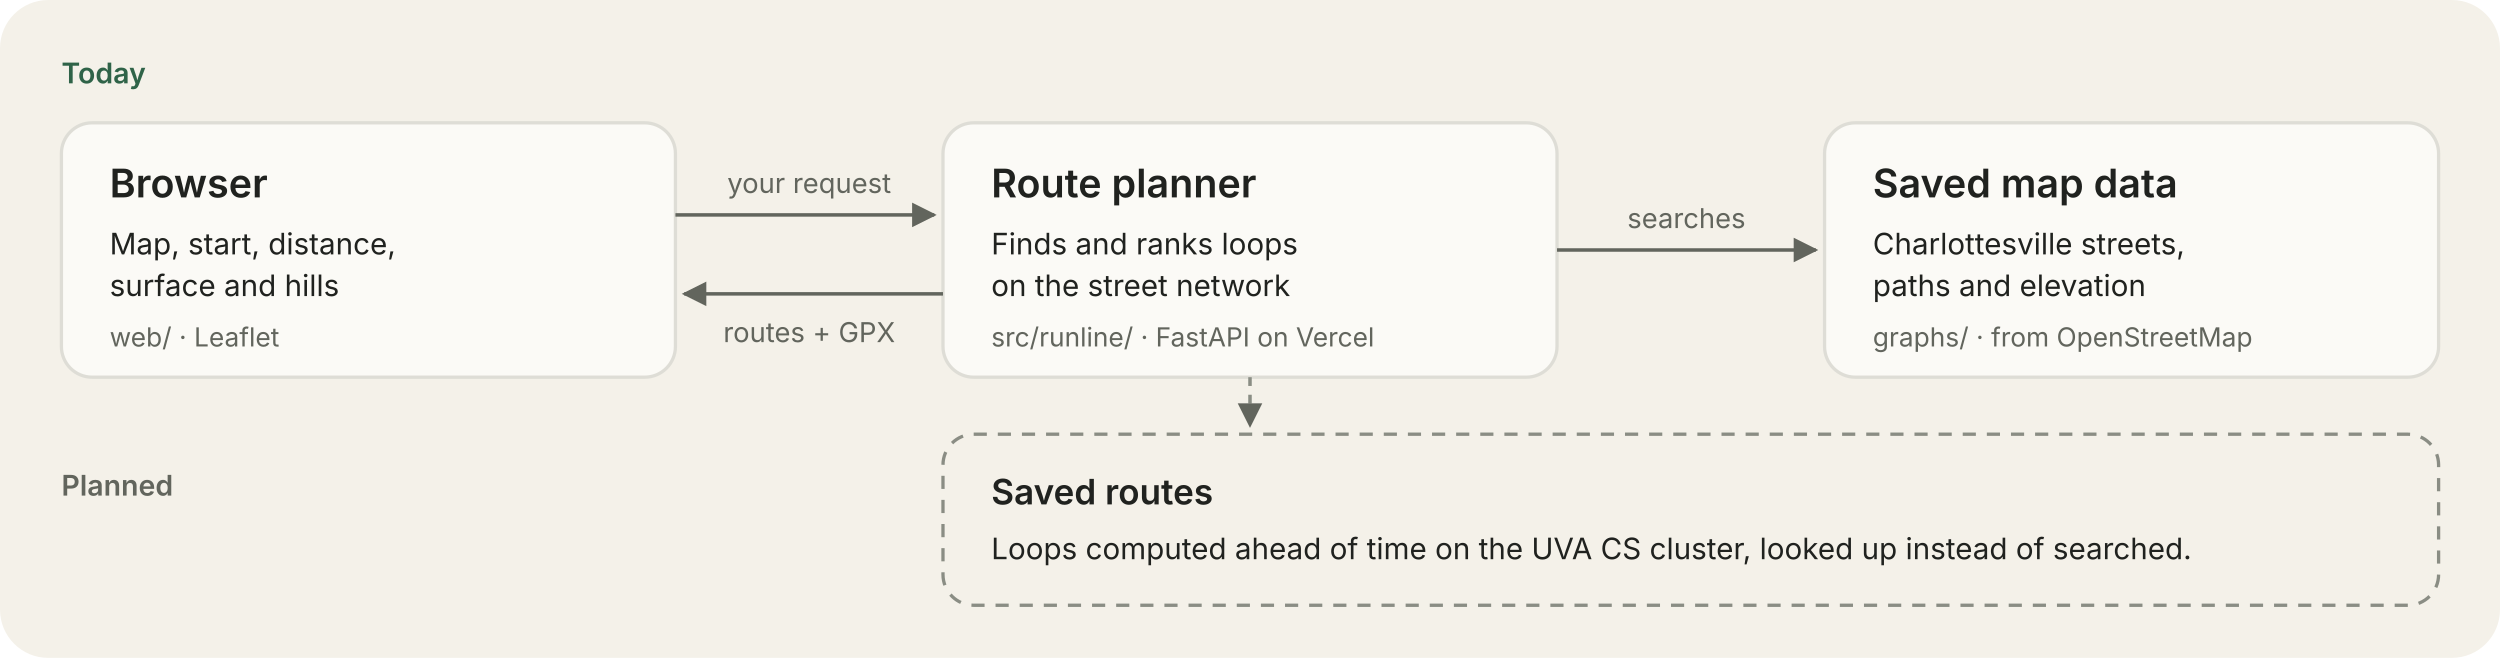
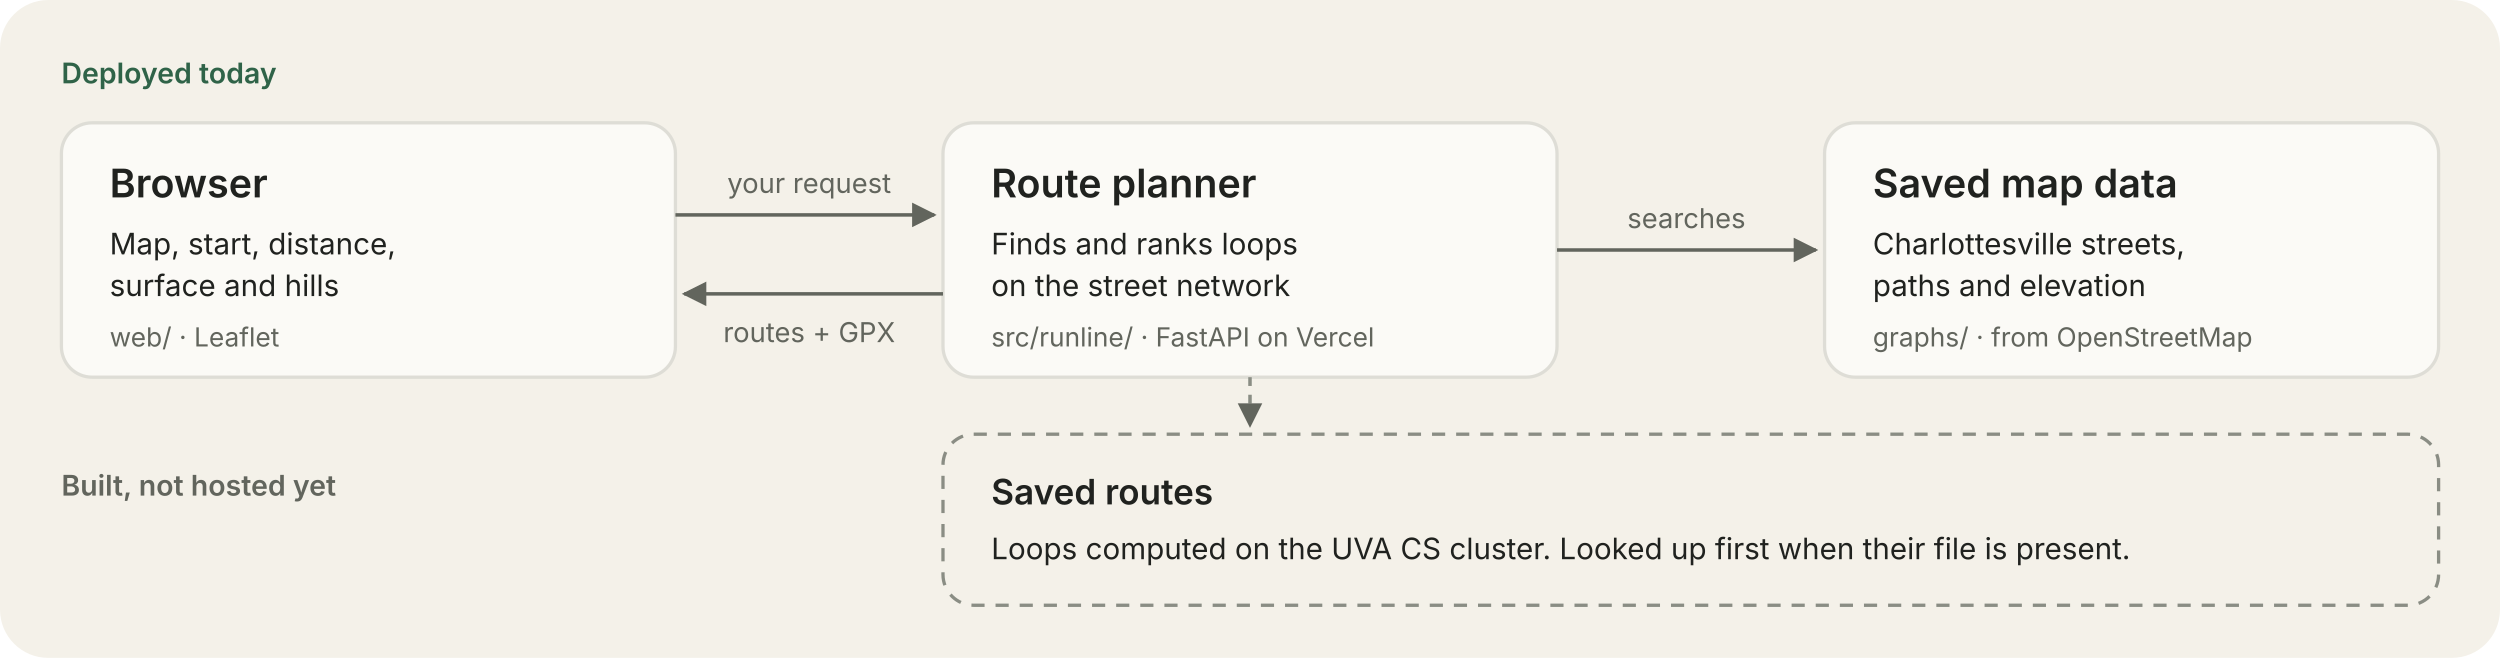
<svg xmlns="http://www.w3.org/2000/svg" viewBox="0 0 1140 300" role="img" aria-labelledby="title">
  <defs>
    <marker id="arrow" viewBox="0 0 10 10" refX="9" refY="5" markerWidth="7" markerHeight="7" orient="auto-start-reverse">
      <path d="M0 0 L10 5 L0 10 z" fill="#62655d" />
    </marker>
    <style>
      text { font-family: "DM Sans", "Inter", -apple-system, "Segoe UI", sans-serif; fill: #20221f; }
      .name { font-size: 18px; font-weight: 600; }
      .what { font-size: 13.5px; }
      .tech { font-size: 12px; fill: #62655d; }
      .edge { font-size: 12.5px; fill: #62655d; }
      .tag { font-size: 13px; font-weight: 600; fill: #2f6348; }
    </style>
  </defs>
  <rect width="1140" height="300" rx="22" fill="#f4f1e9" />
-   <text class="tag" x="28" y="38">Today</text>
+   <text class="tag" x="28" y="38">Deployed today</text>
  <g fill="#fbfaf6" stroke="#deddd6" stroke-width="1.5">
    <rect x="28" y="56" width="280" height="116" rx="14" />
    <rect x="430" y="56" width="280" height="116" rx="14" />
    <rect x="832" y="56" width="280" height="116" rx="14" />
  </g>
  <text class="name" x="50" y="90">Browser</text>
  <text class="what" x="50" y="116">Map, start, distance,</text>
  <text class="what" x="50" y="135">surface and hills</text>
  <text class="tech" x="50" y="158">web/ · Leaflet</text>
  <text class="name" x="452" y="90">Route planner</text>
  <text class="what" x="452" y="116">Finds and ranks loops</text>
  <text class="what" x="452" y="135">on the street network</text>
  <text class="tech" x="452" y="158">src/runline/ · FastAPI on Vercel</text>
  <text class="name" x="854" y="90">Saved map data</text>
  <text class="what" x="854" y="116">Charlottesville streets,</text>
  <text class="what" x="854" y="135">paths and elevation</text>
  <text class="tech" x="854" y="158">graphs/ · from OpenStreetMap</text>
  <g fill="none" stroke="#62655d" stroke-width="1.6">
    <path d="M308 98 H426" marker-end="url(#arrow)" />
    <path d="M430 134 H312" marker-end="url(#arrow)" />
    <path d="M710 114 H828" marker-end="url(#arrow)" />
  </g>
  <text class="edge" x="369" y="88" text-anchor="middle">your request</text>
  <text class="edge" x="369" y="156" text-anchor="middle">routes + GPX</text>
  <text class="edge" x="769" y="104" text-anchor="middle">searches</text>
-   <text class="tag" x="28" y="226" style="fill:#62655d">Planned</text>
+   <text class="tag" x="28" y="226" style="fill:#62655d">Built, not hosted yet</text>
  <rect x="430" y="198" width="682" height="78" rx="14" fill="none" stroke="#8a8d84" stroke-width="1.5" stroke-dasharray="6 5" />
  <text class="name" x="452" y="230" style="font-size:16px">Saved routes</text>
-   <text class="what" x="452" y="255">Loops computed ahead of time on the UVA CS cluster, looked up instead of searched.</text>
+   <text class="what" x="452" y="255">Loops computed on the UVA CS cluster. Looked up first when their file is present.</text>
  <path d="M570 172 V194" fill="none" stroke="#8a8d84" stroke-width="1.6" stroke-dasharray="4 4" marker-end="url(#arrow)" />
</svg>
